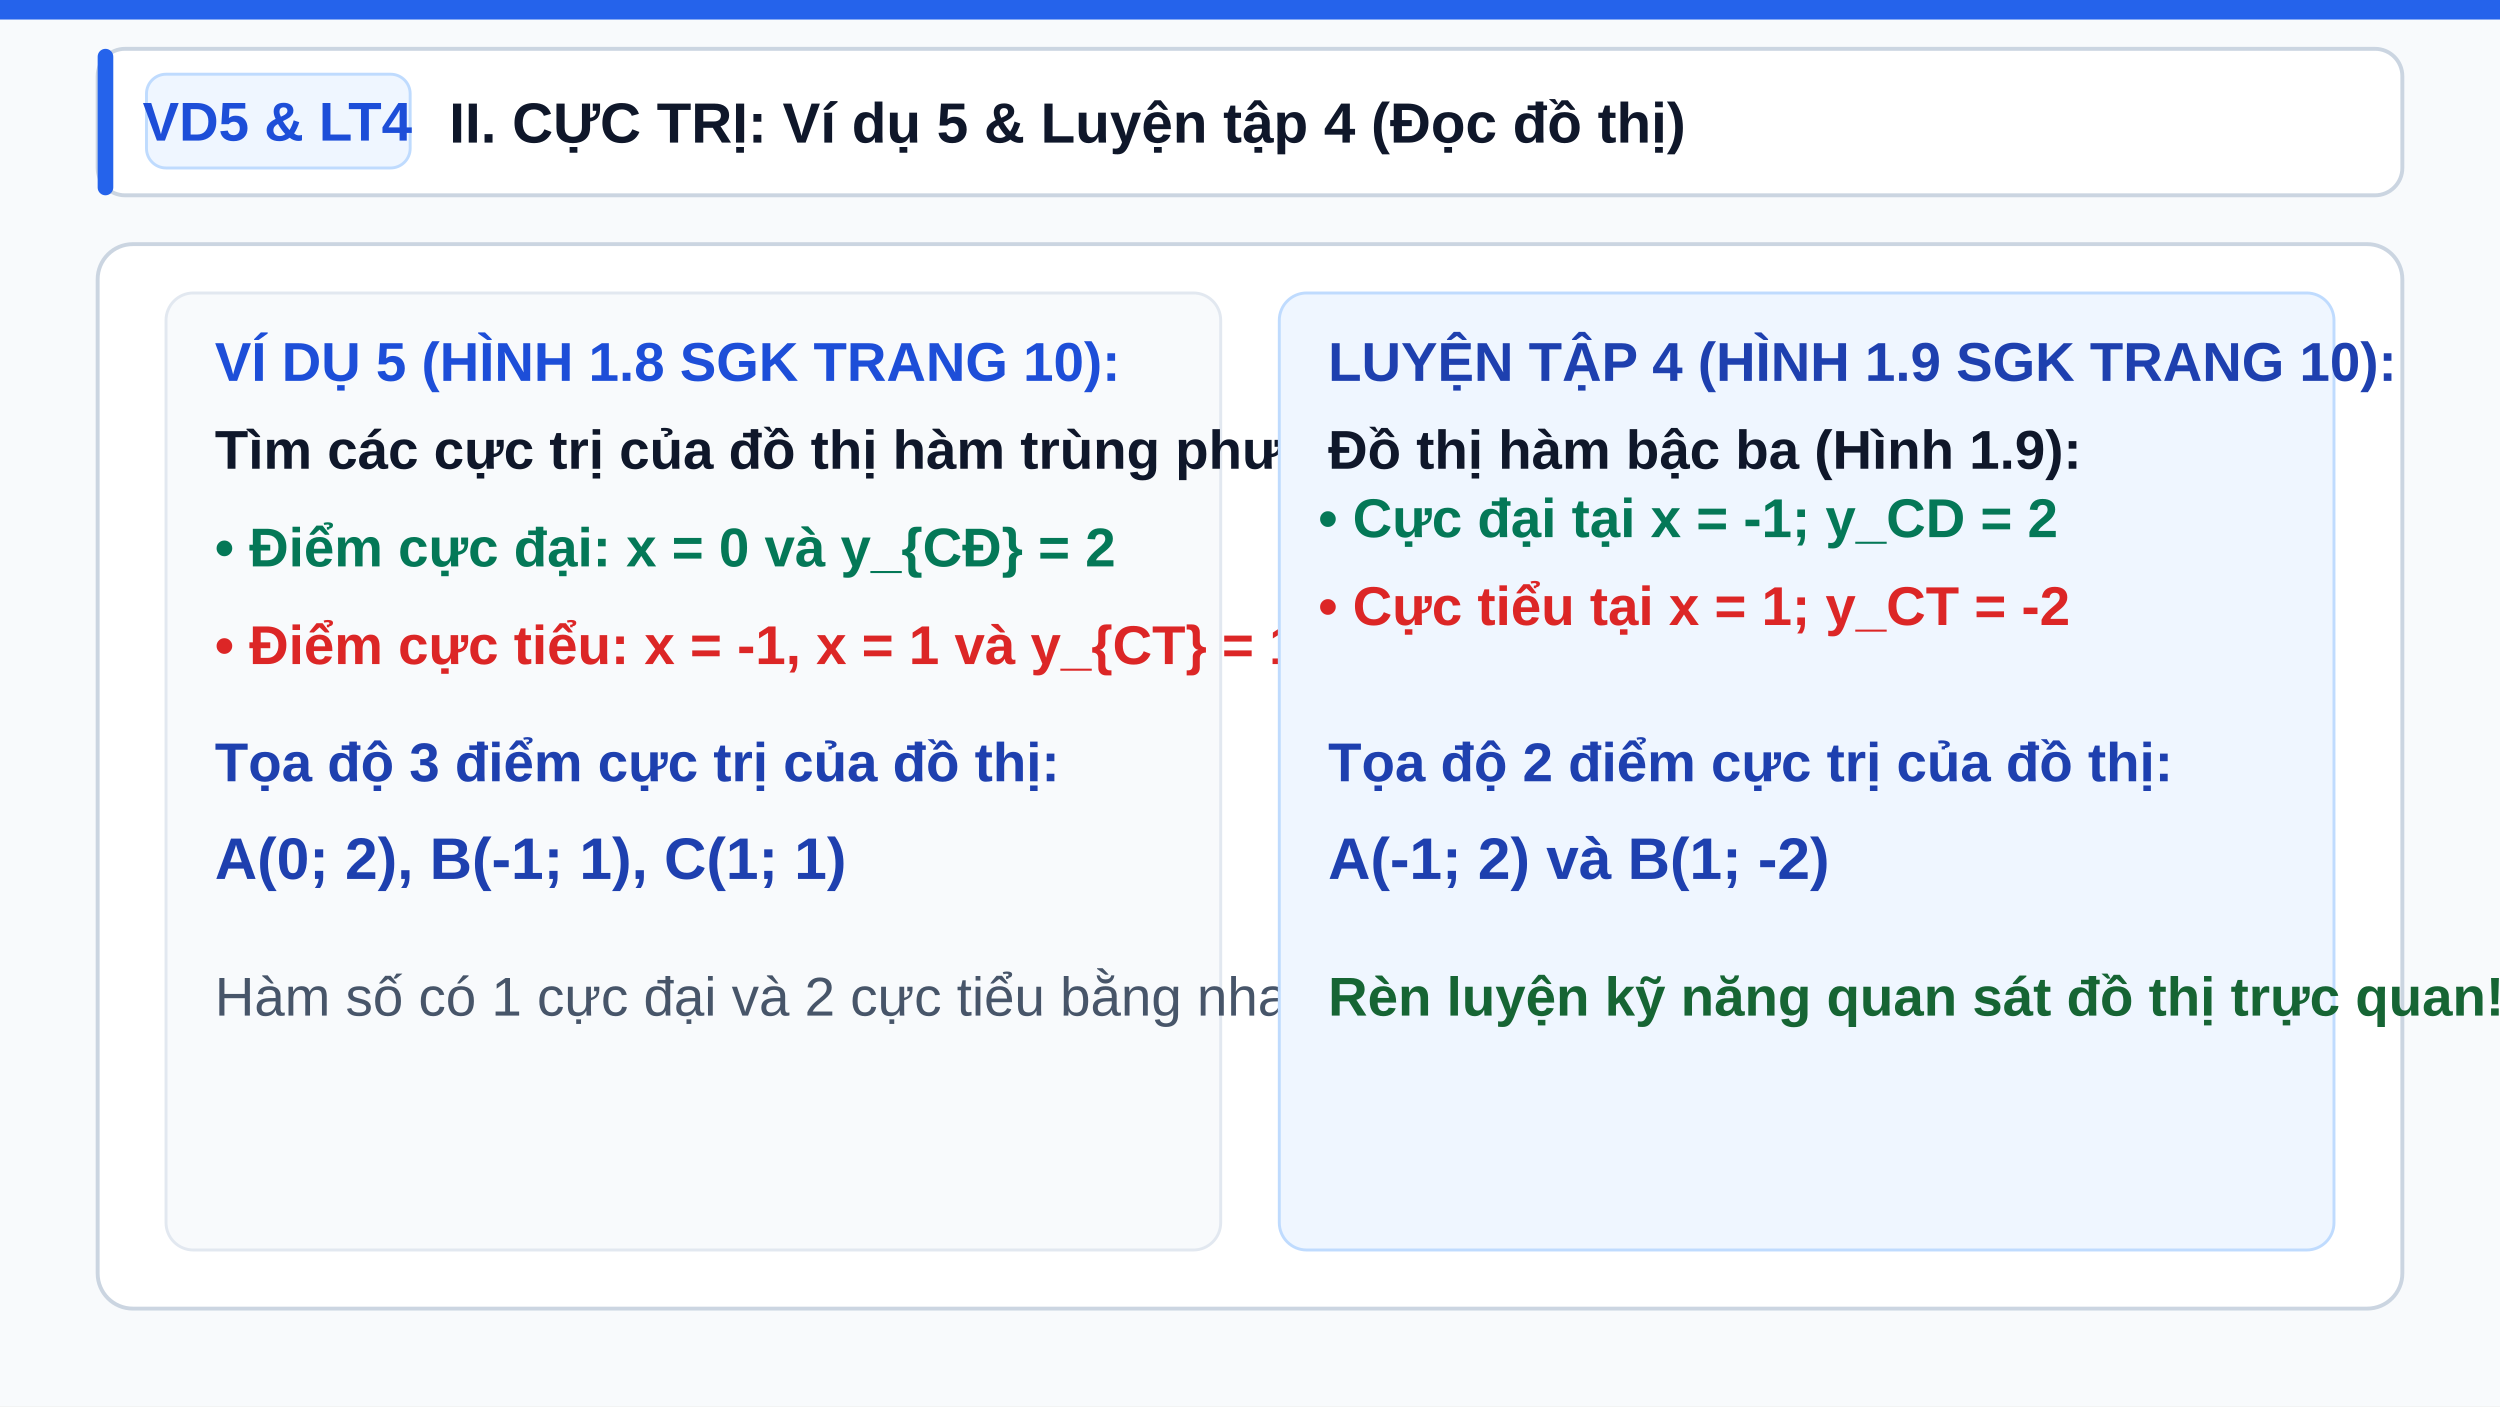
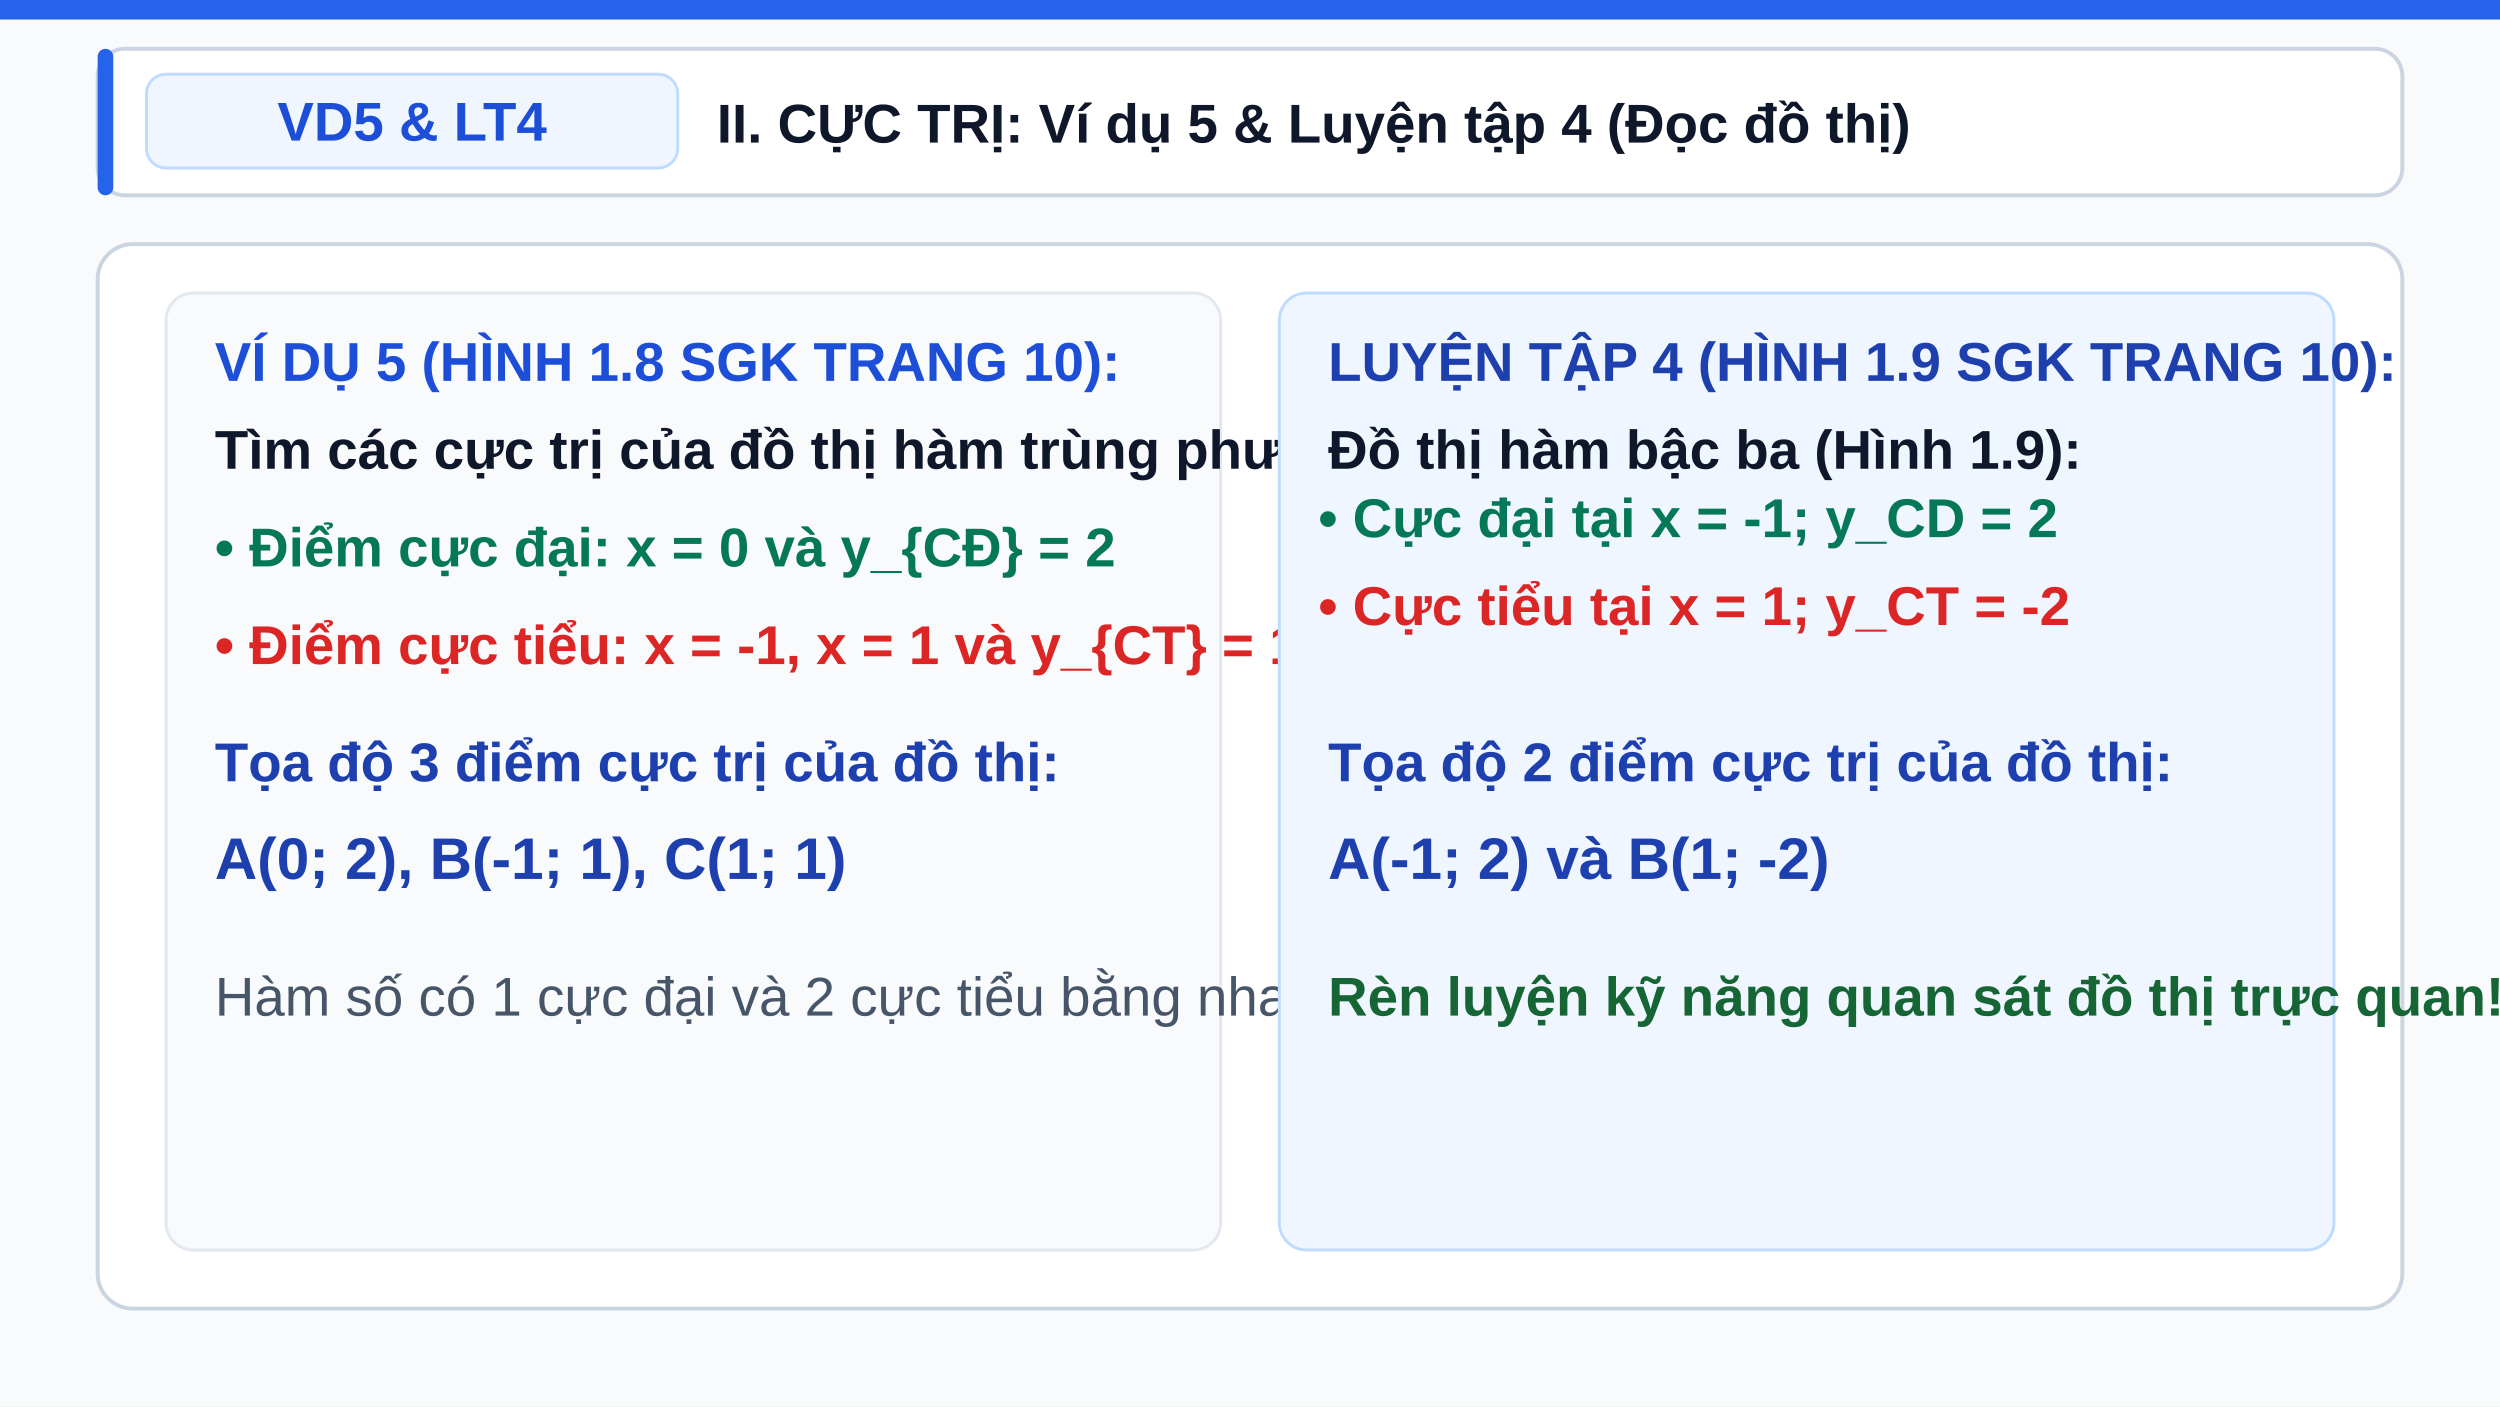
<svg xmlns="http://www.w3.org/2000/svg" width="1280" height="720" viewBox="0 0 1280 720" font-family="Arial, 'Segoe UI', sans-serif">
  <rect x="0" y="0" width="1280" height="720" fill="#F8FAFC" />
  <rect x="0" y="0" width="1280" height="10" fill="#2563EB" />
  <g id="header-group">
    <rect x="50" y="25" width="1180" height="75" rx="14" fill="#FFFFFF" stroke="#CBD5E1" stroke-width="2" />
    <rect x="50" y="25" width="8" height="75" rx="4" fill="#2563EB" />
-     <rect x="75" y="38" width="135" height="48" rx="10" fill="#EFF6FF" stroke="#BFDBFE" stroke-width="1.5" />
-     <text x="142" y="72" fill="#1D4ED8" font-size="28" font-weight="800" text-anchor="middle">VD5 &amp; LT4</text>
-     <text x="230" y="73" fill="#0F172A" font-size="29" font-weight="800">II. CỰC TRỊ: Ví dụ 5 &amp; Luyện tập 4 (Đọc đồ thị)</text>
+     <rect x="75" y="38" width="272" height="48" rx="10" fill="#EFF6FF" stroke="#BFDBFE" stroke-width="1.5" />
+     <text x="211" y="72" fill="#1D4ED8" font-size="28" font-weight="800" text-anchor="middle">VD5 &amp; LT4</text>
+     <text x="367" y="73" fill="#0F172A" font-size="28" font-weight="800">II. CỰC TRỊ: Ví dụ 5 &amp; Luyện tập 4 (Đọc đồ thị)</text>
  </g>
  <g id="content">
    <rect x="50" y="125" width="1180" height="545" rx="18" fill="#FFFFFF" stroke="#CBD5E1" stroke-width="2" />
    <rect x="85" y="150" width="540" height="490" rx="14" fill="#F8FAFC" stroke="#E2E8F0" stroke-width="1.5" />
    <text x="110" y="195" fill="#1D4ED8" font-size="28" font-weight="800">VÍ DỤ 5 (HÌNH 1.8 SGK TRANG 10):</text>
    <text x="110" y="240" fill="#0F172A" font-size="28" font-weight="600">Tìm các cực trị của đồ thị hàm trùng phương:</text>
    <text x="110" y="290" fill="#047857" font-size="28" font-weight="800">• Điểm cực đại: <tspan data-pptx-inline-formula="x = 0">x = 0</tspan> và <tspan data-pptx-inline-formula="y_{CĐ} = 2">y_{CĐ} = 2</tspan>
    </text>
    <text x="110" y="340" fill="#DC2626" font-size="28" font-weight="800">• Điểm cực tiểu: <tspan data-pptx-inline-formula="x = -1, x = 1">x = -1, x = 1</tspan> và <tspan data-pptx-inline-formula="y_{CT} = 1">y_{CT} = 1</tspan>
    </text>
    <text x="110" y="400" fill="#1E40AF" font-size="28" font-weight="700">Tọa độ 3 điểm cực trị của đồ thị:</text>
    <text x="110" y="450" fill="#1E40AF" font-size="30" font-weight="800">
      <tspan data-pptx-inline-formula="A(0; 2)">A(0; 2)</tspan>, <tspan data-pptx-inline-formula="B(-1; 1)">B(-1; 1)</tspan>, <tspan data-pptx-inline-formula="C(1; 1)">C(1; 1)</tspan>
    </text>
    <text x="110" y="520" fill="#475569" font-size="28">Hàm số có 1 cực đại và 2 cực tiểu bằng nhau.</text>
    <rect x="655" y="150" width="540" height="490" rx="14" fill="#EFF6FF" stroke="#BFDBFE" stroke-width="1.5" />
    <text x="680" y="195" fill="#1E40AF" font-size="28" font-weight="800">LUYỆN TẬP 4 (HÌNH 1.9 SGK TRANG 10):</text>
    <text x="680" y="240" fill="#0F172A" font-size="28" font-weight="600">Đồ thị hàm bậc ba (Hình 1.9):</text>
    <text x="675" y="275" fill="#047857" font-size="28" font-weight="800">• Cực đại tại <tspan data-pptx-inline-formula="x = -1">x = -1</tspan>; <tspan data-pptx-inline-formula="y_{CD} = 2">y_CD = 2</tspan>
    </text>
    <text x="675" y="320" fill="#DC2626" font-size="28" font-weight="800">• Cực tiểu tại <tspan data-pptx-inline-formula="x = 1">x = 1</tspan>; <tspan data-pptx-inline-formula="y_{CT} = -2">y_CT = -2</tspan>
    </text>
    <text x="680" y="400" fill="#1E40AF" font-size="28" font-weight="700">Tọa độ 2 điểm cực trị của đồ thị:</text>
    <text x="680" y="450" fill="#1E40AF" font-size="30" font-weight="800">
      <tspan data-pptx-inline-formula="A(-1; 2)">A(-1; 2)</tspan>  và  <tspan data-pptx-inline-formula="B(1; -2)">B(1; -2)</tspan>
    </text>
    <text x="680" y="520" fill="#166534" font-size="28" font-weight="700">Rèn luyện kỹ năng quan sát đồ thị trực quan!</text>
  </g>
</svg>
